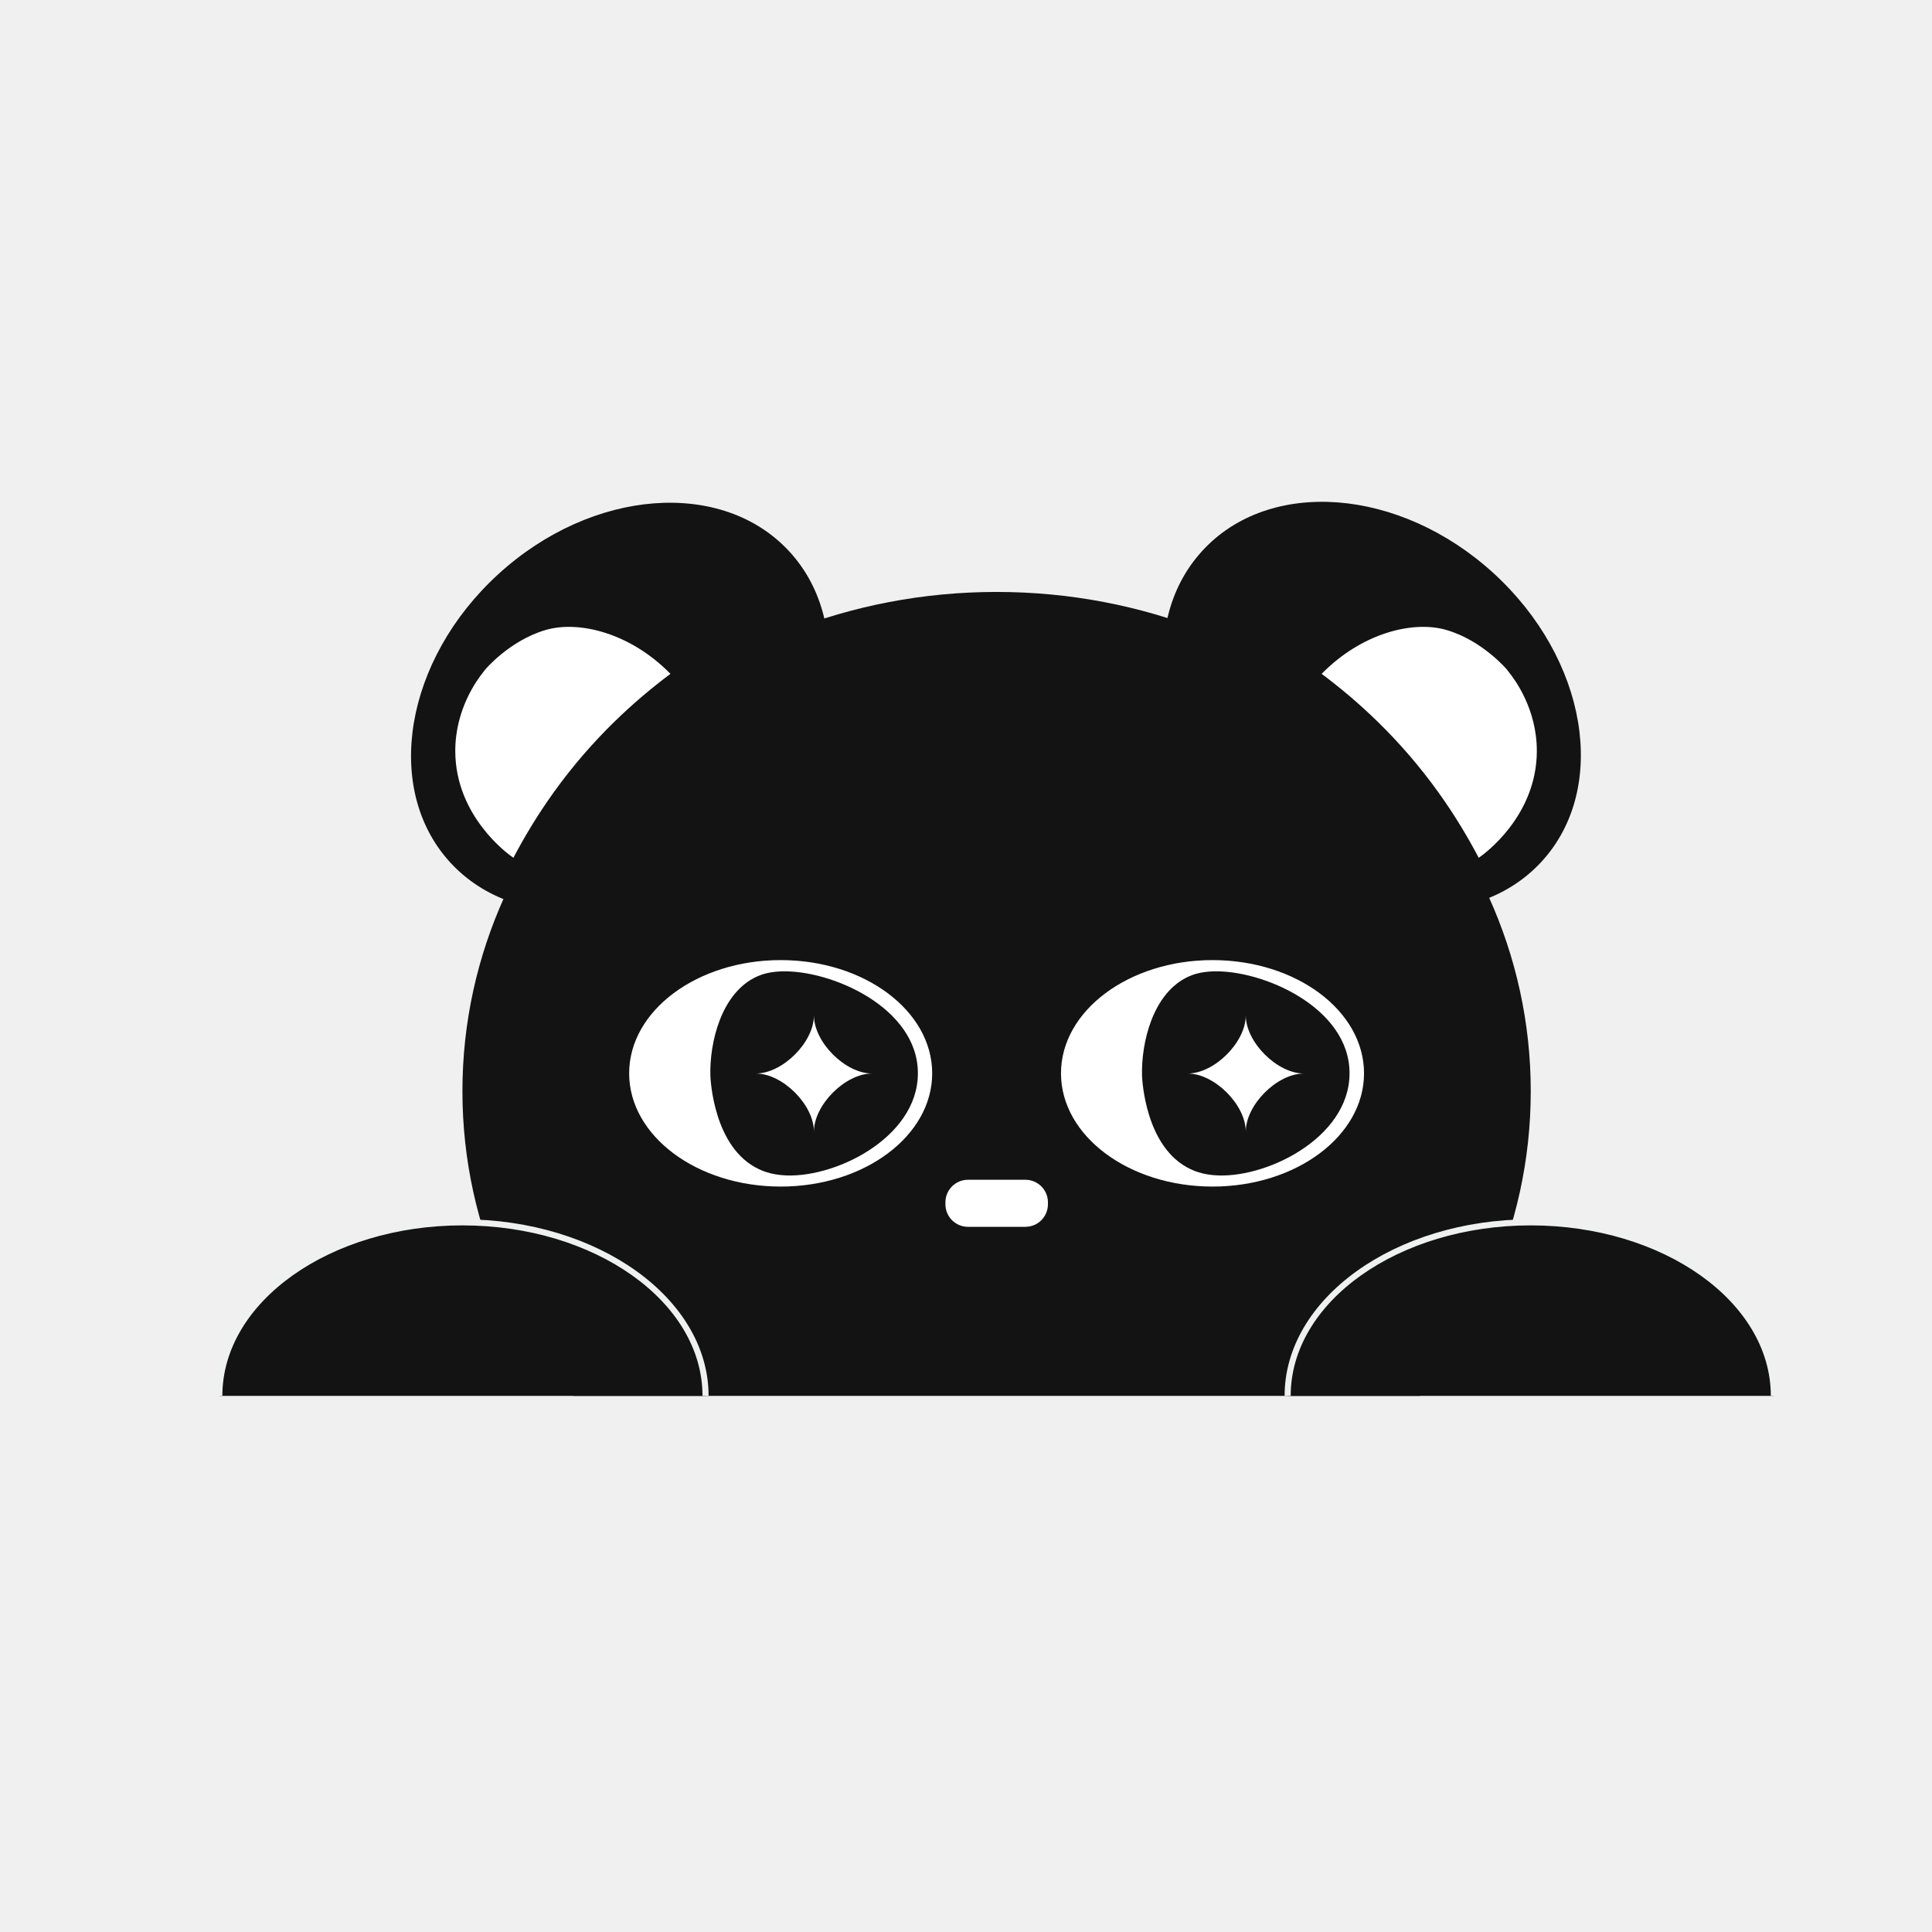
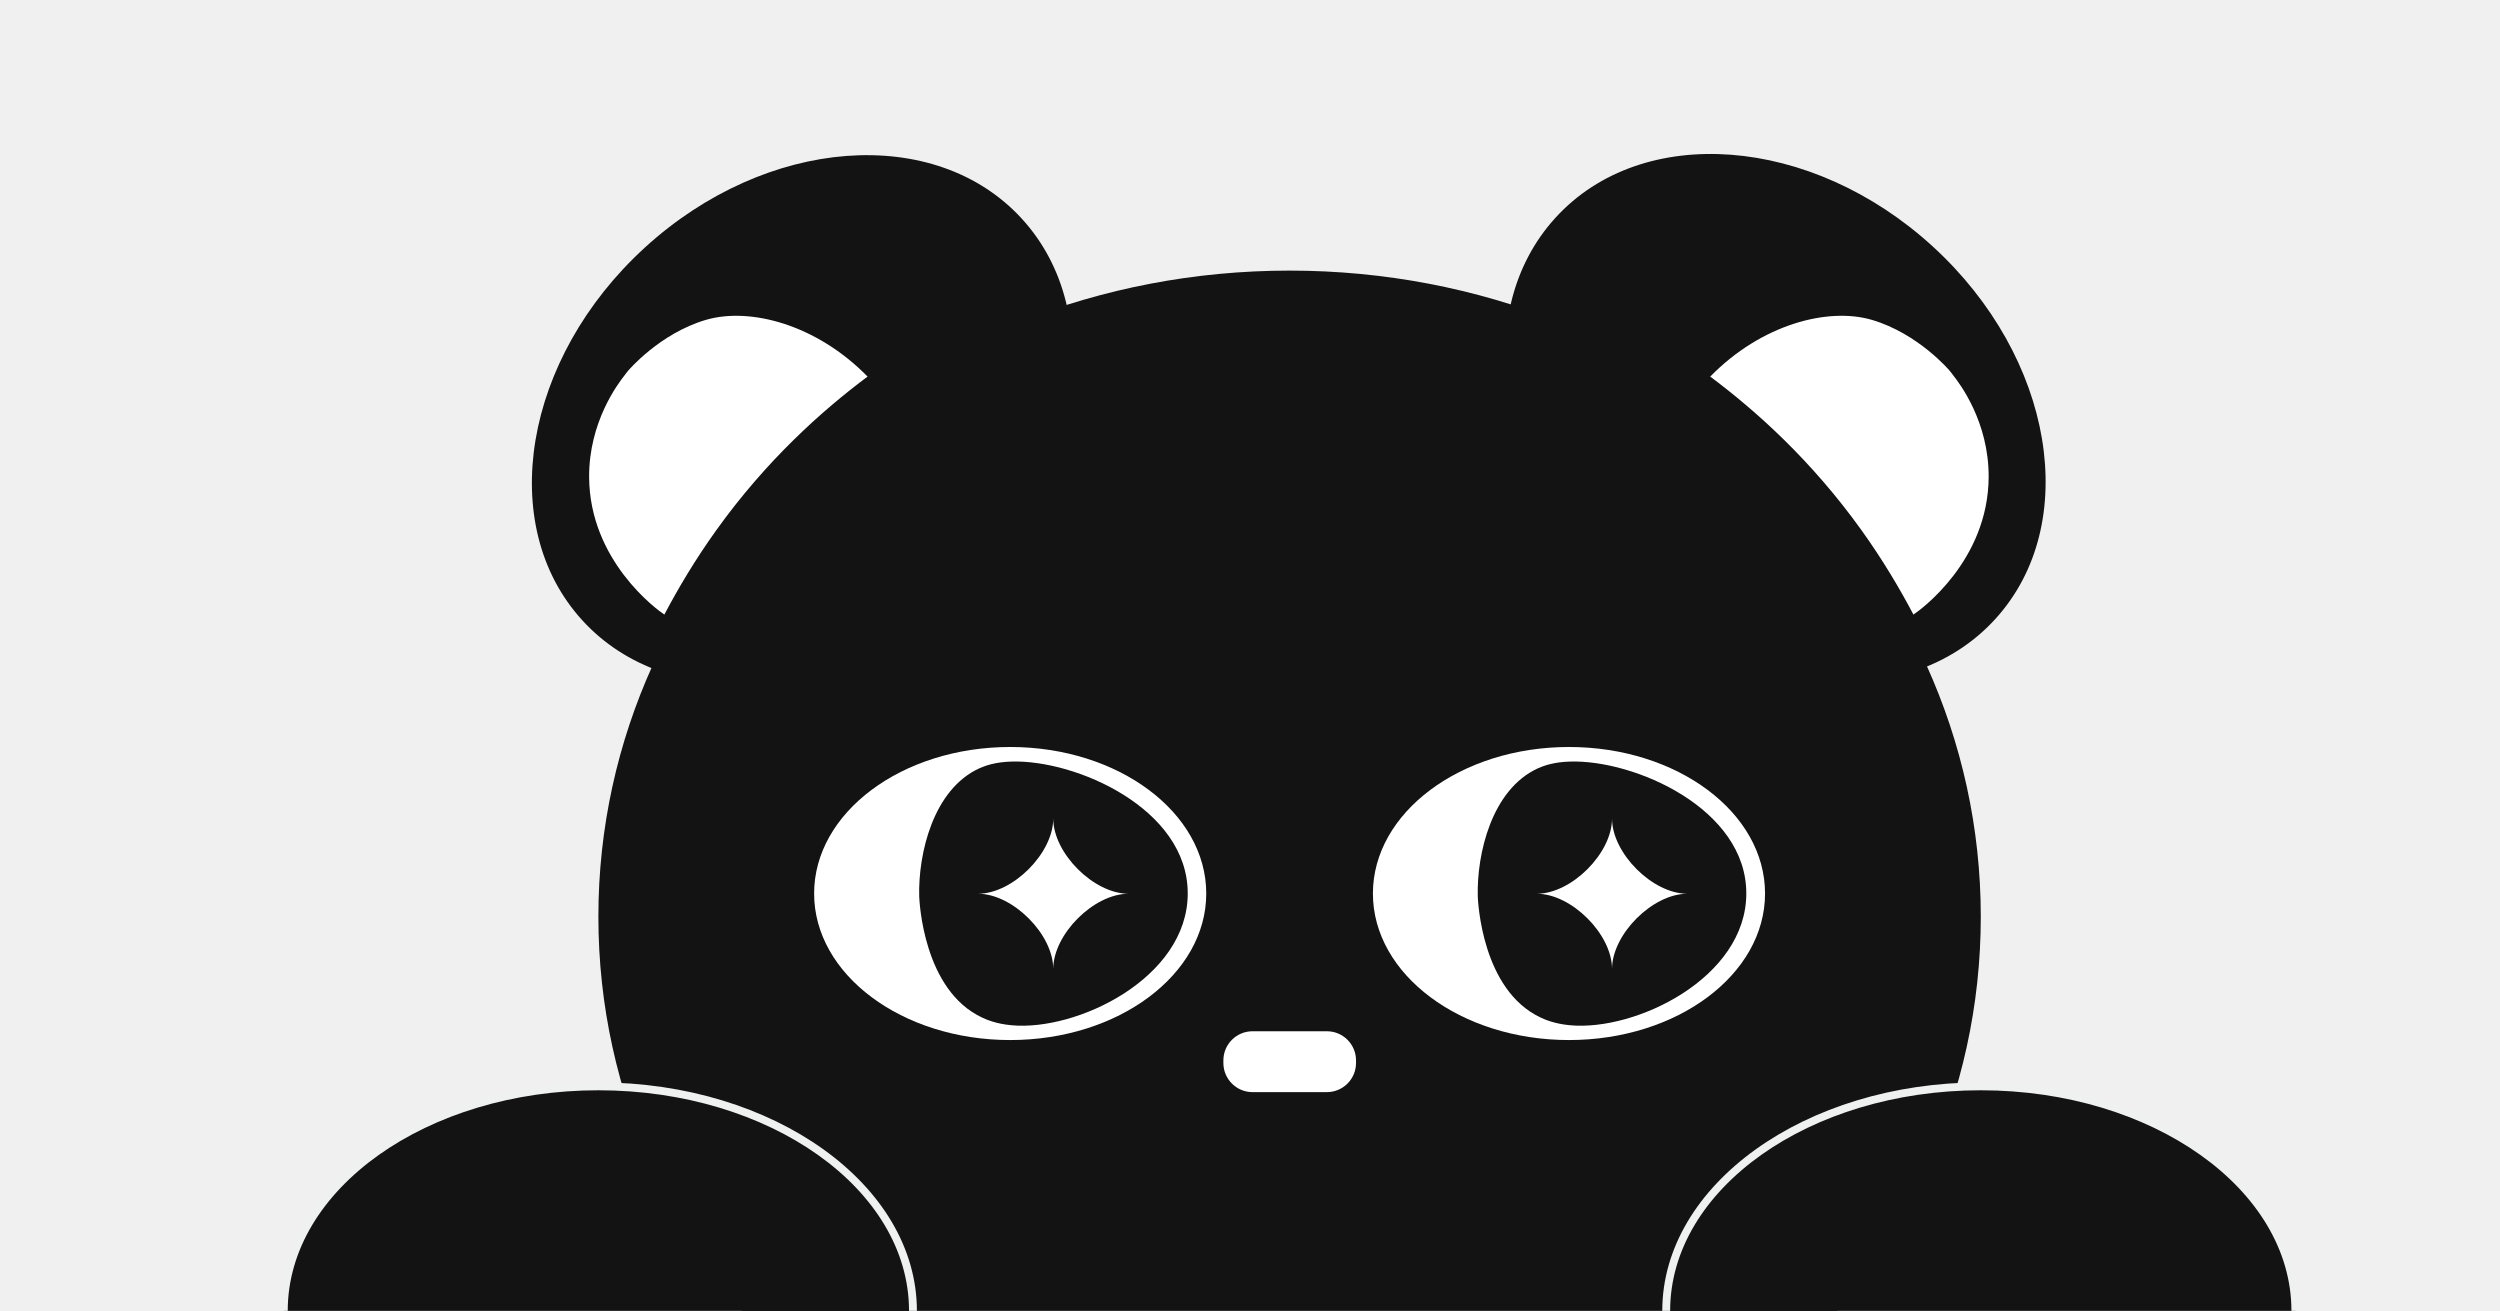
- <svg xmlns="http://www.w3.org/2000/svg" id="Layer_1" version="1.1" viewBox="0 0 1080 1080">
+ <svg xmlns="http://www.w3.org/2000/svg" id="Layer_1" version="1.1" viewBox="0 214 1080 566">
  <defs>
    <style>
      .st0 {
        fill: none;
      }

      .st1 {
        fill: #eff0f0;
      }

      .st2 {
        fill: #fff;
      }

      .st3 {
        fill: #131313;
      }

      .st4 {
        clip-path: url(#clippath);
      }
    </style>
    <clipPath id="clippath">
      <rect class="st0" x="-18.9" y="214" width="1098.9" height="566.3" />
    </clipPath>
  </defs>
  <g class="st4">
    <g>
      <ellipse class="st3" cx="557.1" cy="610" rx="298.6" ry="279.1" />
      <g>
        <g>
          <ellipse class="st2" cx="436.4" cy="600" rx="84.7" ry="63.3" />
          <path class="st3" d="M513.1,600c0,36.5-47.9,59.6-76.2,56.9-6.6-.6-10.9-2.5-12.6-3.3-25.5-11.9-27.1-50.3-27.2-52.3-.5-18.4,6-46.3,26-55.4,2.7-1.2,7-2.7,13.8-2.9,27.8-.9,76.2,20.3,76.2,56.9h0Z" />
          <path class="st2" d="M487.5,600.1c-15,0-32.5,17.5-32.5,32.5,0-15-17.5-32.5-32.5-32.5,15,0,32.5-17.5,32.5-32.5,0,15,17.5,32.5,32.5,32.5Z" />
        </g>
        <g>
          <ellipse class="st2" cx="677.8" cy="600" rx="84.7" ry="63.3" />
          <path class="st3" d="M754.4,600c0,36.5-47.9,59.6-76.2,56.9-6.6-.6-10.9-2.5-12.6-3.3-25.5-11.9-27.1-50.3-27.2-52.3-.5-18.4,6-46.3,26-55.4,2.7-1.2,7-2.7,13.8-2.9,27.8-.9,76.2,20.3,76.2,56.9h0Z" />
          <path class="st2" d="M728.9,600.1c-15,0-32.5,17.5-32.5,32.5,0-15-17.5-32.5-32.5-32.5,15,0,32.5-17.5,32.5-32.5,0,15,17.5,32.5,32.5,32.5Z" />
        </g>
        <rect class="st2" x="528.5" y="659.5" width="57.3" height="26.3" rx="12.6" ry="12.6" />
      </g>
      <g>
        <ellipse class="st3" cx="767" cy="394.7" rx="100.7" ry="128.6" transform="translate(-41.7 695) rotate(-47.6)" />
        <path class="st2" d="M738.8,376.7c22.1-22.6,50.9-30.1,69.9-24.5,20,5.9,33.5,21.9,33.5,21.9.7.8,1.1,1.4,1.4,1.8,3.1,3.9,15.6,20.4,15.5,44.2-.2,36.1-29.3,57.3-32.5,59.4-6-11.4-13.3-23.7-22.4-36.4-21.7-30.3-45.8-51.8-65.5-66.5h0Z" />
      </g>
      <g>
        <ellipse class="st3" cx="346.5" cy="395.3" rx="128.6" ry="100.7" transform="translate(-175.9 337) rotate(-42.4)" />
        <path class="st2" d="M374.8,376.7c-22.1-22.6-50.9-30.1-69.9-24.5-20,5.9-33.5,21.9-33.5,21.9-.7.8-1.1,1.4-1.4,1.8-3.1,3.9-15.6,20.4-15.5,44.2.2,36.1,29.3,57.3,32.5,59.4,6-11.4,13.3-23.7,22.4-36.4,21.7-30.3,45.8-51.8,65.5-66.5h-.1Z" />
      </g>
      <g>
        <ellipse class="st3" cx="258.5" cy="780.3" rx="135.9" ry="97" />
        <path class="st1" d="M258.5,879c-75.9,0-137.6-44.3-137.6-98.7s61.7-98.7,137.6-98.7,137.6,44.3,137.6,98.7-61.7,98.7-137.6,98.7ZM258.5,685c-74,0-134.2,42.7-134.2,95.3s60.2,95.3,134.2,95.3,134.2-42.7,134.2-95.3-60.2-95.3-134.2-95.3Z" />
      </g>
      <g>
        <ellipse class="st3" cx="855.7" cy="780.3" rx="135.9" ry="97" />
        <path class="st1" d="M855.7,879c-75.9,0-137.6-44.3-137.6-98.7s61.7-98.7,137.6-98.7,137.6,44.3,137.6,98.7-61.7,98.7-137.6,98.7h0ZM855.7,685c-74,0-134.2,42.7-134.2,95.3s60.2,95.3,134.2,95.3,134.2-42.7,134.2-95.3-60.2-95.3-134.2-95.3Z" />
      </g>
    </g>
  </g>
</svg>
